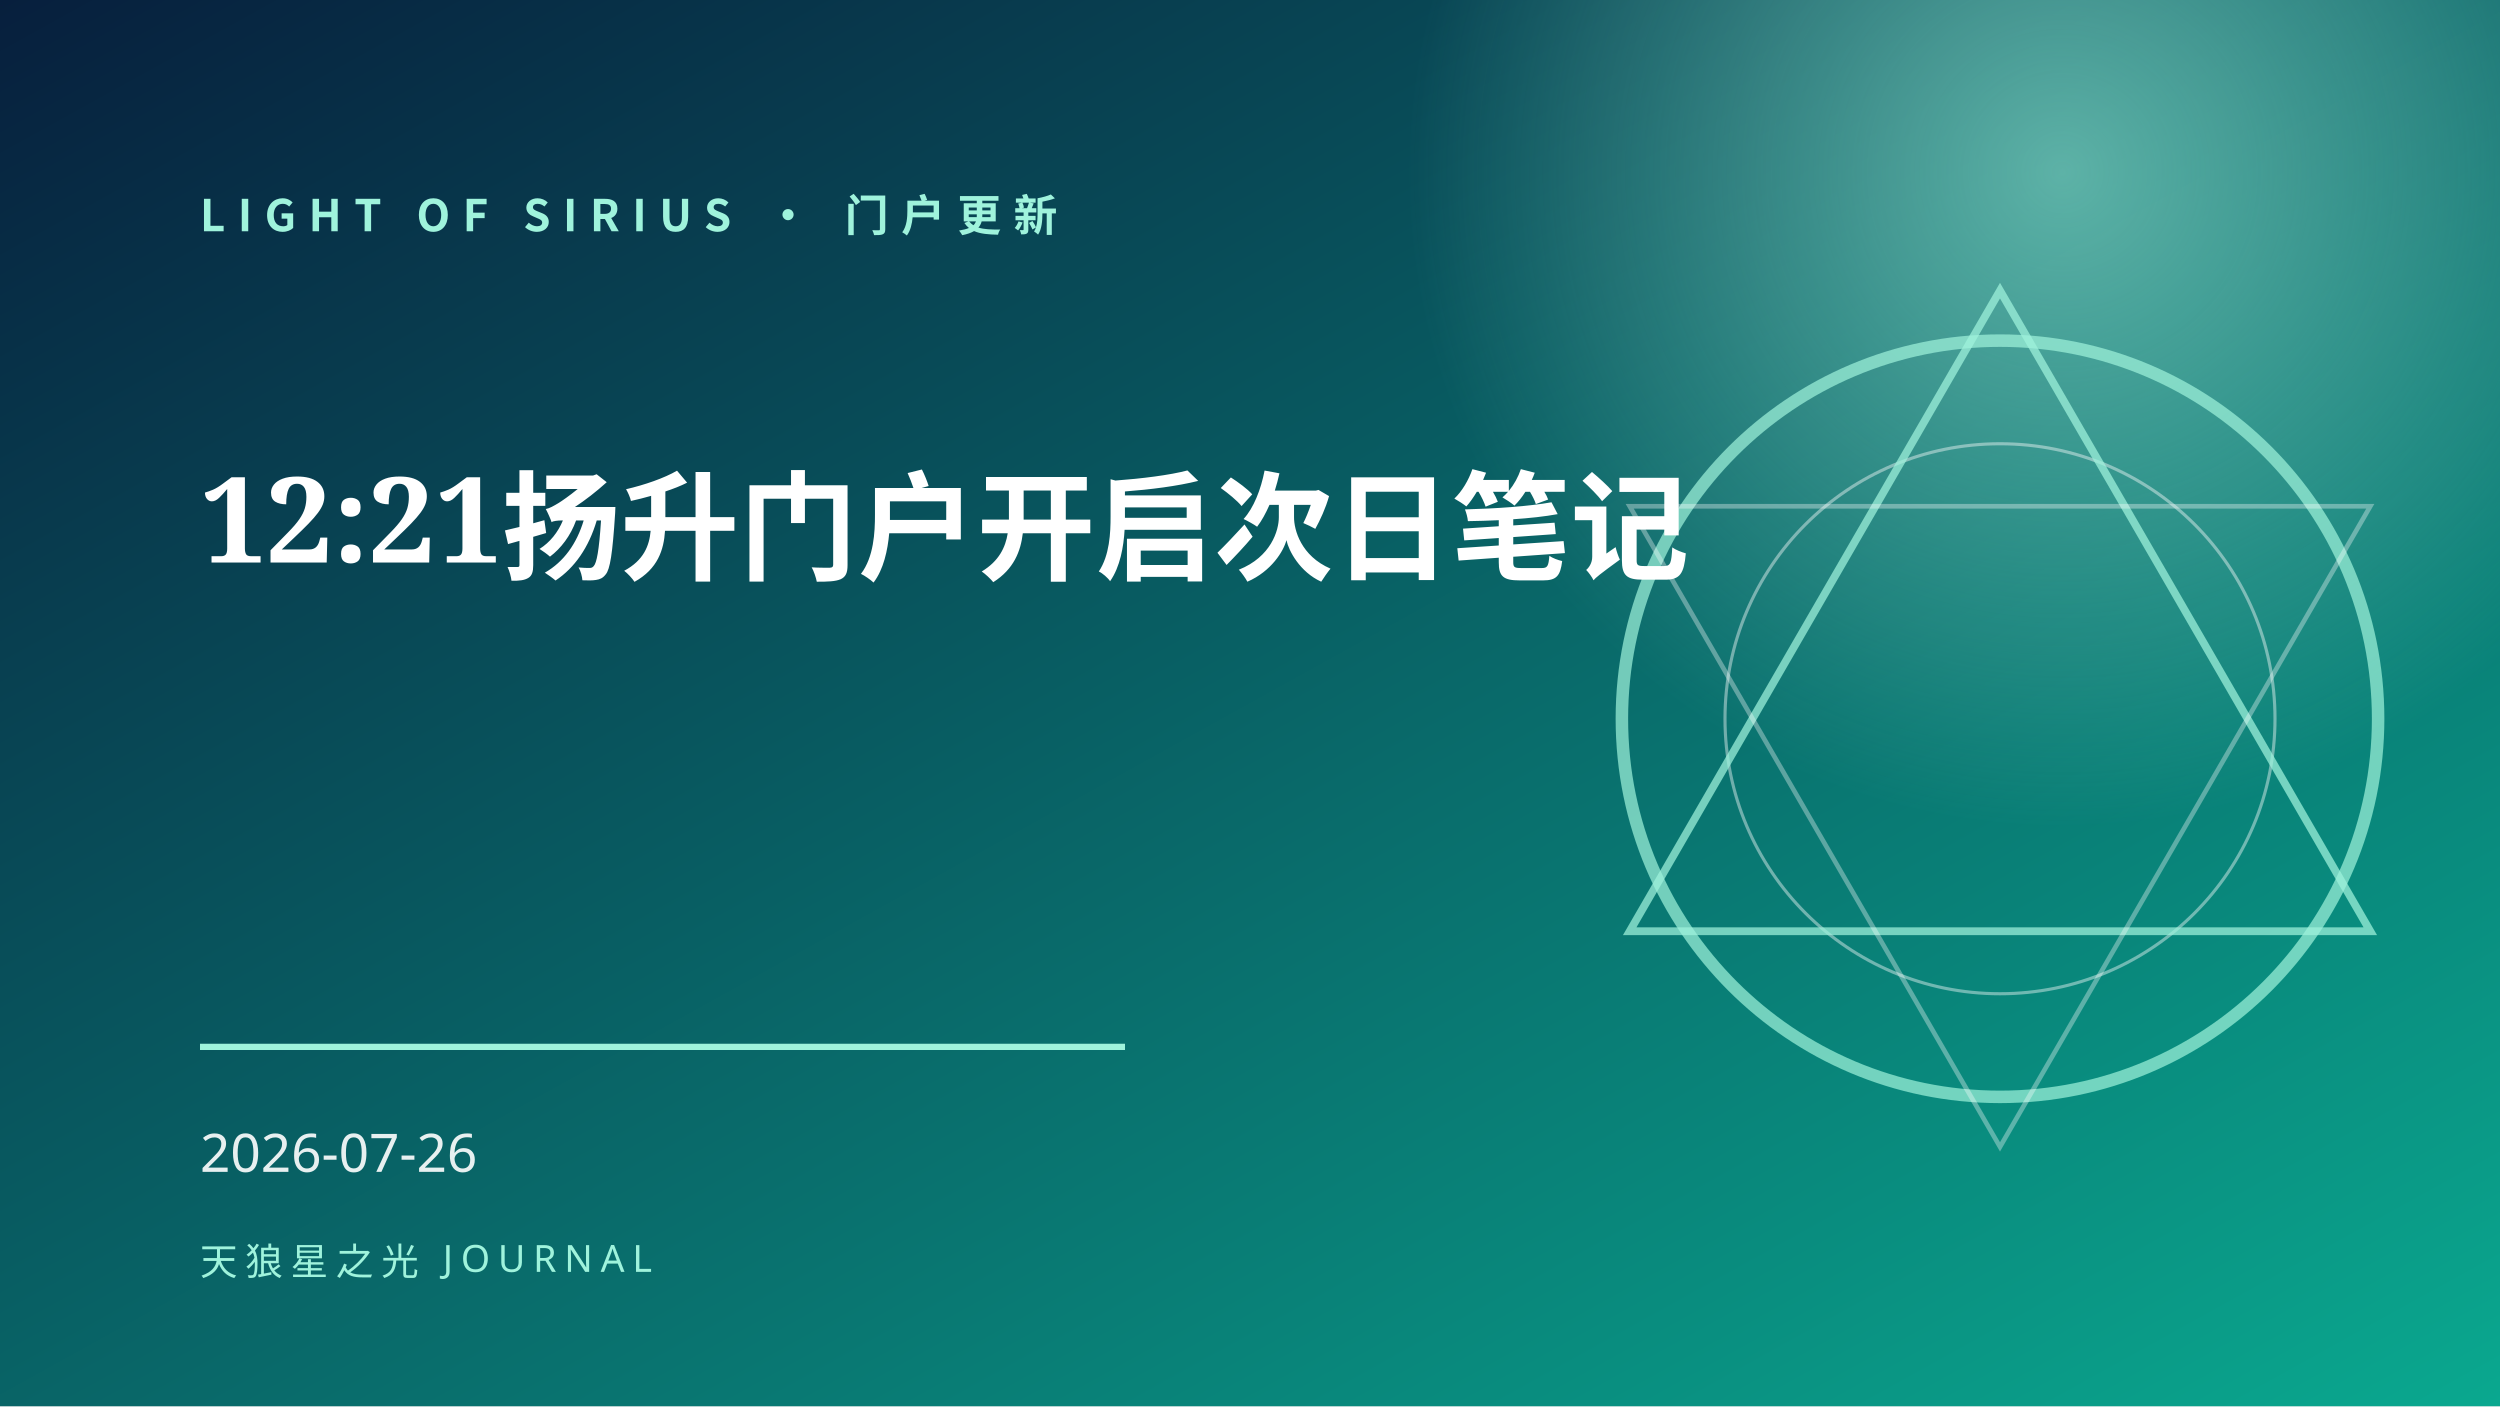
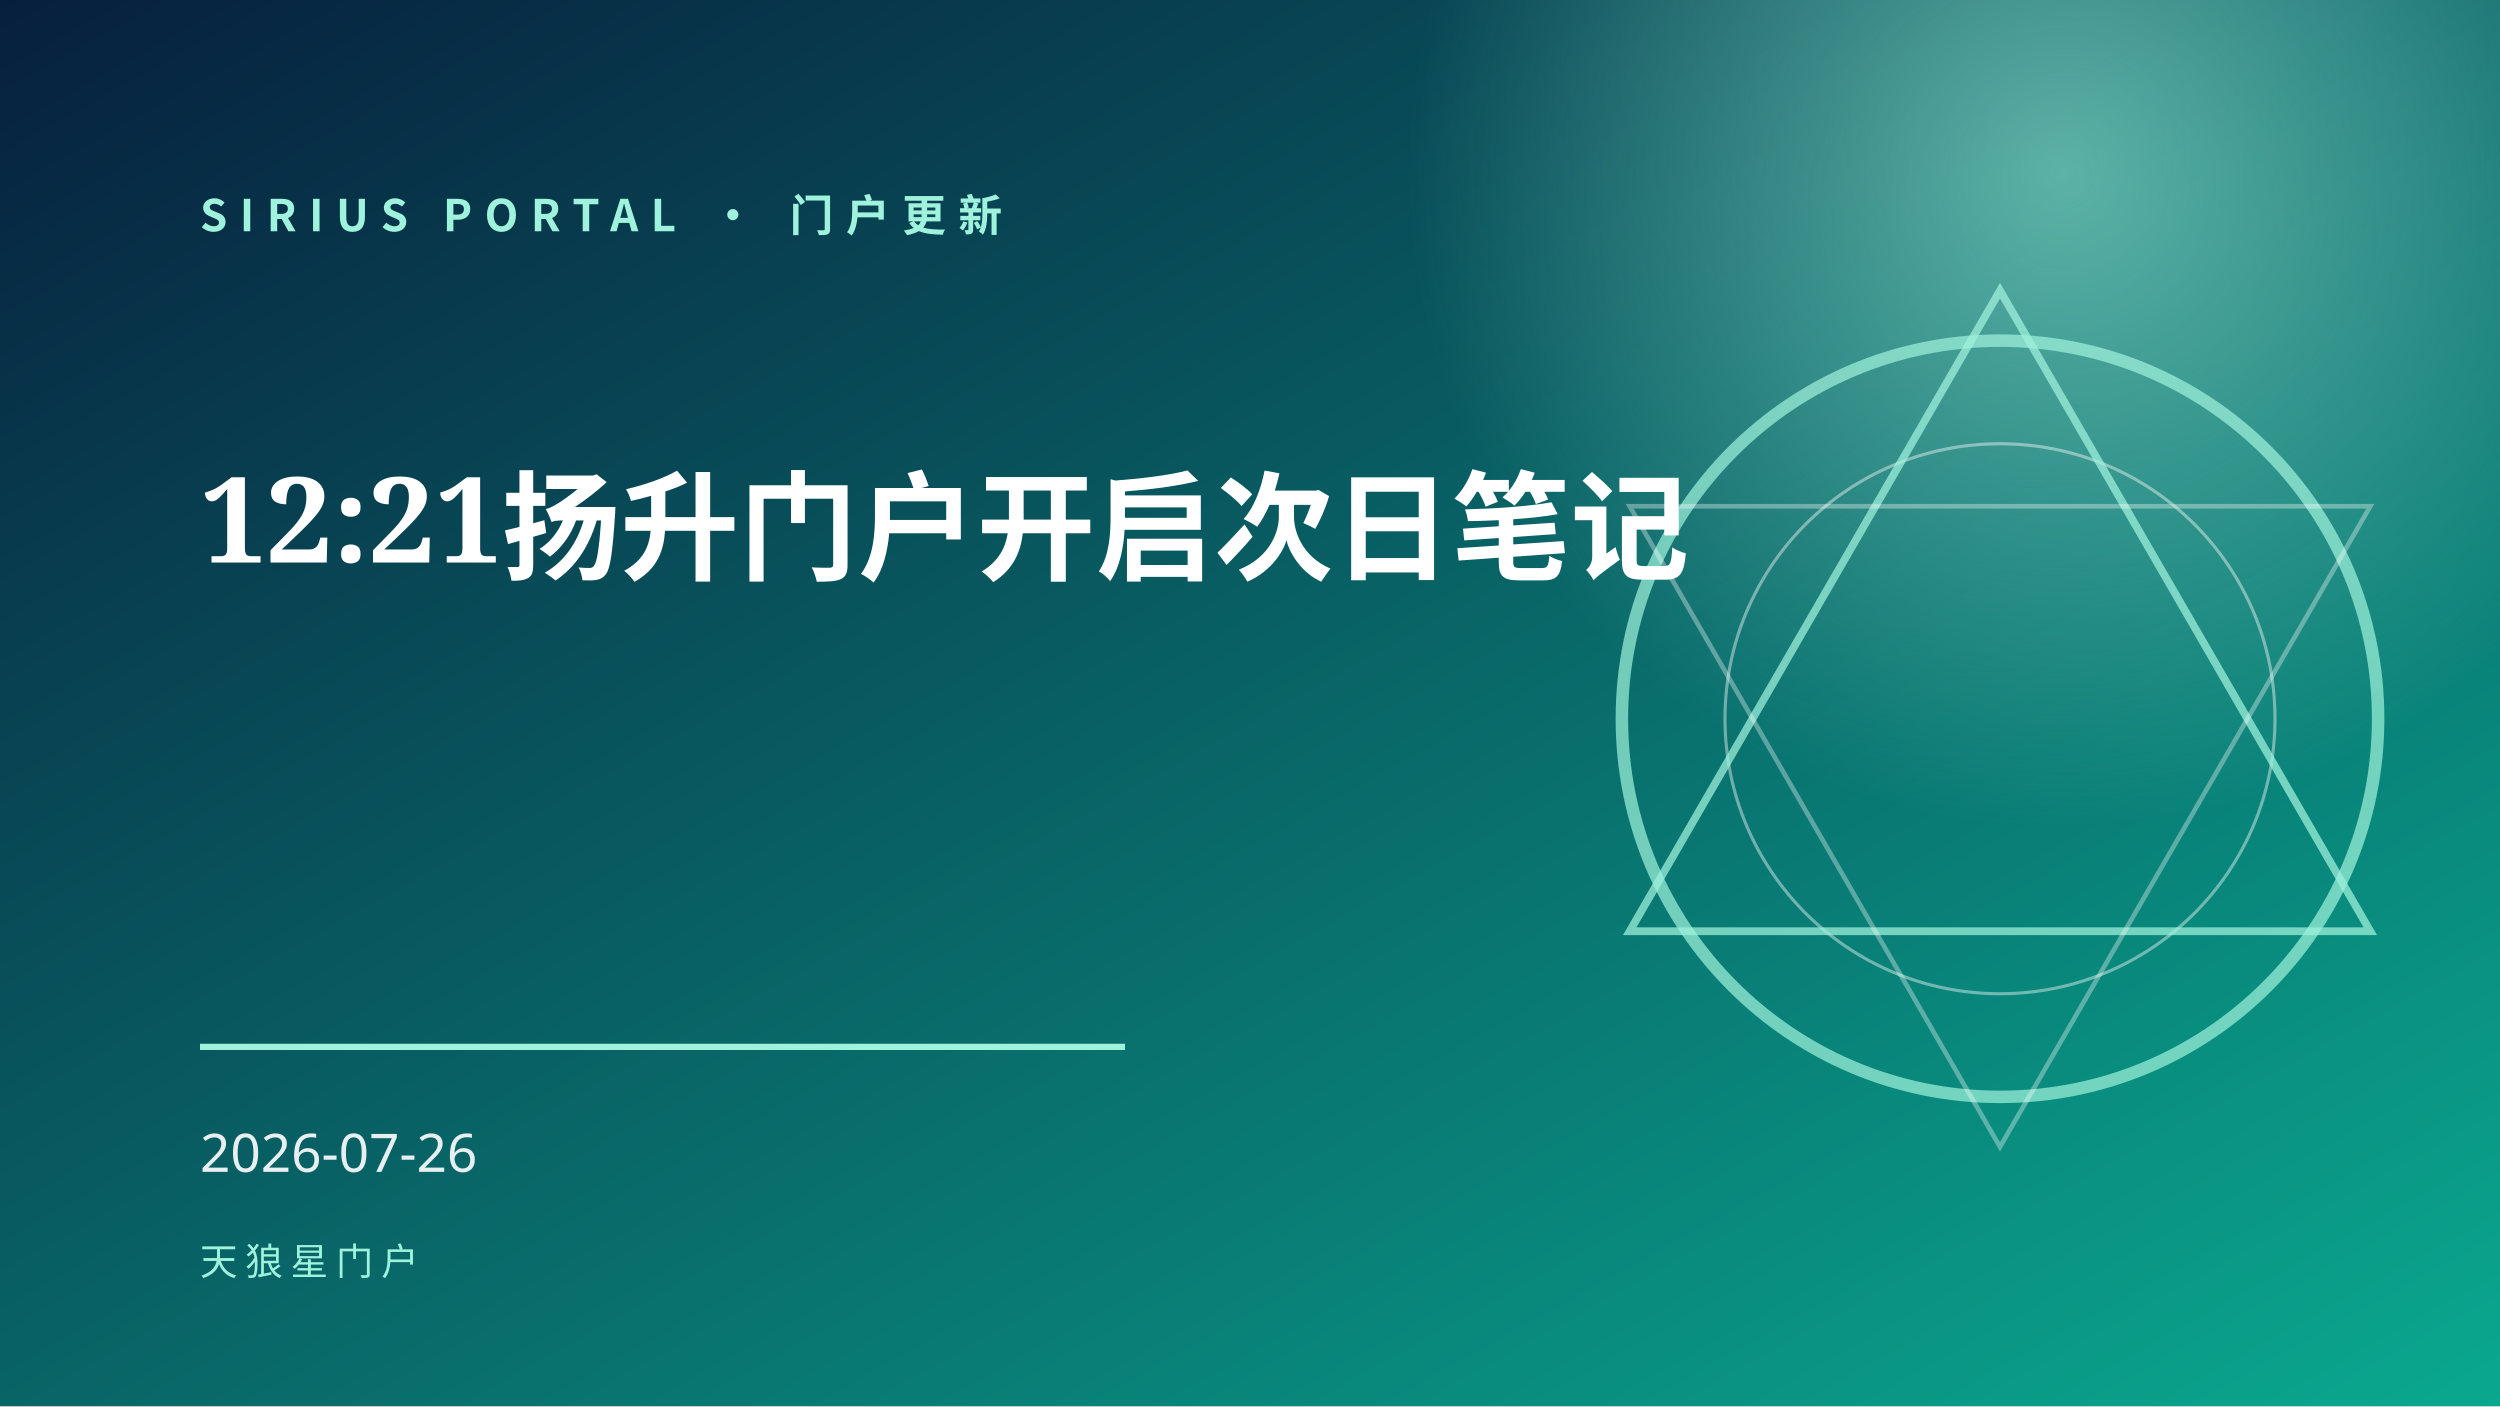
<svg xmlns="http://www.w3.org/2000/svg" width="1600" height="900" viewBox="0 0 1600 900" role="img" aria-label="12:21扬升门户开启次日笔记">
  <defs>
    <linearGradient id="bg" x1="0" y1="0" x2="1" y2="1">
      <stop stop-color="#071f3d" />
      <stop offset="1" stop-color="#0aa88f" />
    </linearGradient>
    <radialGradient id="glow">
      <stop stop-color="#9ff3dc" stop-opacity=".56" />
      <stop offset="1" stop-color="#9ff3dc" stop-opacity="0" />
    </radialGradient>
  </defs>
  <rect width="1600" height="900" fill="url(#bg)" />
  <circle cx="1320" cy="110" r="420" fill="url(#glow)" />
  <circle cx="1280" cy="460" r="242" fill="none" stroke="#9ff3dc" stroke-width="8" opacity=".7" />
  <circle cx="1280" cy="460" r="176" fill="none" stroke="white" stroke-width="2" opacity=".42" />
  <path d="M1280 186 1517 596 1043 596Z" fill="none" stroke="#9ff3dc" stroke-width="5" opacity=".72" />
  <path d="M1043 324 1517 324 1280 734Z" fill="none" stroke="white" stroke-width="3" opacity=".34" />
-   <text x="128" y="148" fill="#9ff3dc" font-family="Microsoft YaHei, Noto Sans CJK SC, sans-serif" font-size="28" font-weight="700" letter-spacing="8">LIGHT OF SIRIUS · 门户更新</text>
+   <text x="128" y="148" fill="#9ff3dc" font-family="Microsoft YaHei, Noto Sans CJK SC, sans-serif" font-size="28" font-weight="700" letter-spacing="8">SIRIUS PORTAL · 门户更新</text>
  <text x="128" y="360" fill="white" font-family="STKaiti, KaiTi, Microsoft YaHei, serif" font-size="76" font-weight="700">
    <tspan x="128" dy="0">12:21扬升门户开启次日笔记</tspan>
  </text>
  <line x1="128" y1="670" x2="720" y2="670" stroke="#9ff3dc" stroke-width="4" />
  <text x="128" y="750" fill="white" opacity=".9" font-family="Microsoft YaHei, sans-serif" font-size="34">2026-07-26</text>
-   <text x="128" y="816" fill="#9ff3dc" font-family="Microsoft YaHei, sans-serif" font-size="24" letter-spacing="5">天狼星之光 JOURNAL</text>
+   <text x="128" y="816" fill="#9ff3dc" font-family="Microsoft YaHei, sans-serif" font-size="24" letter-spacing="5">天狼星门户</text>
</svg>
